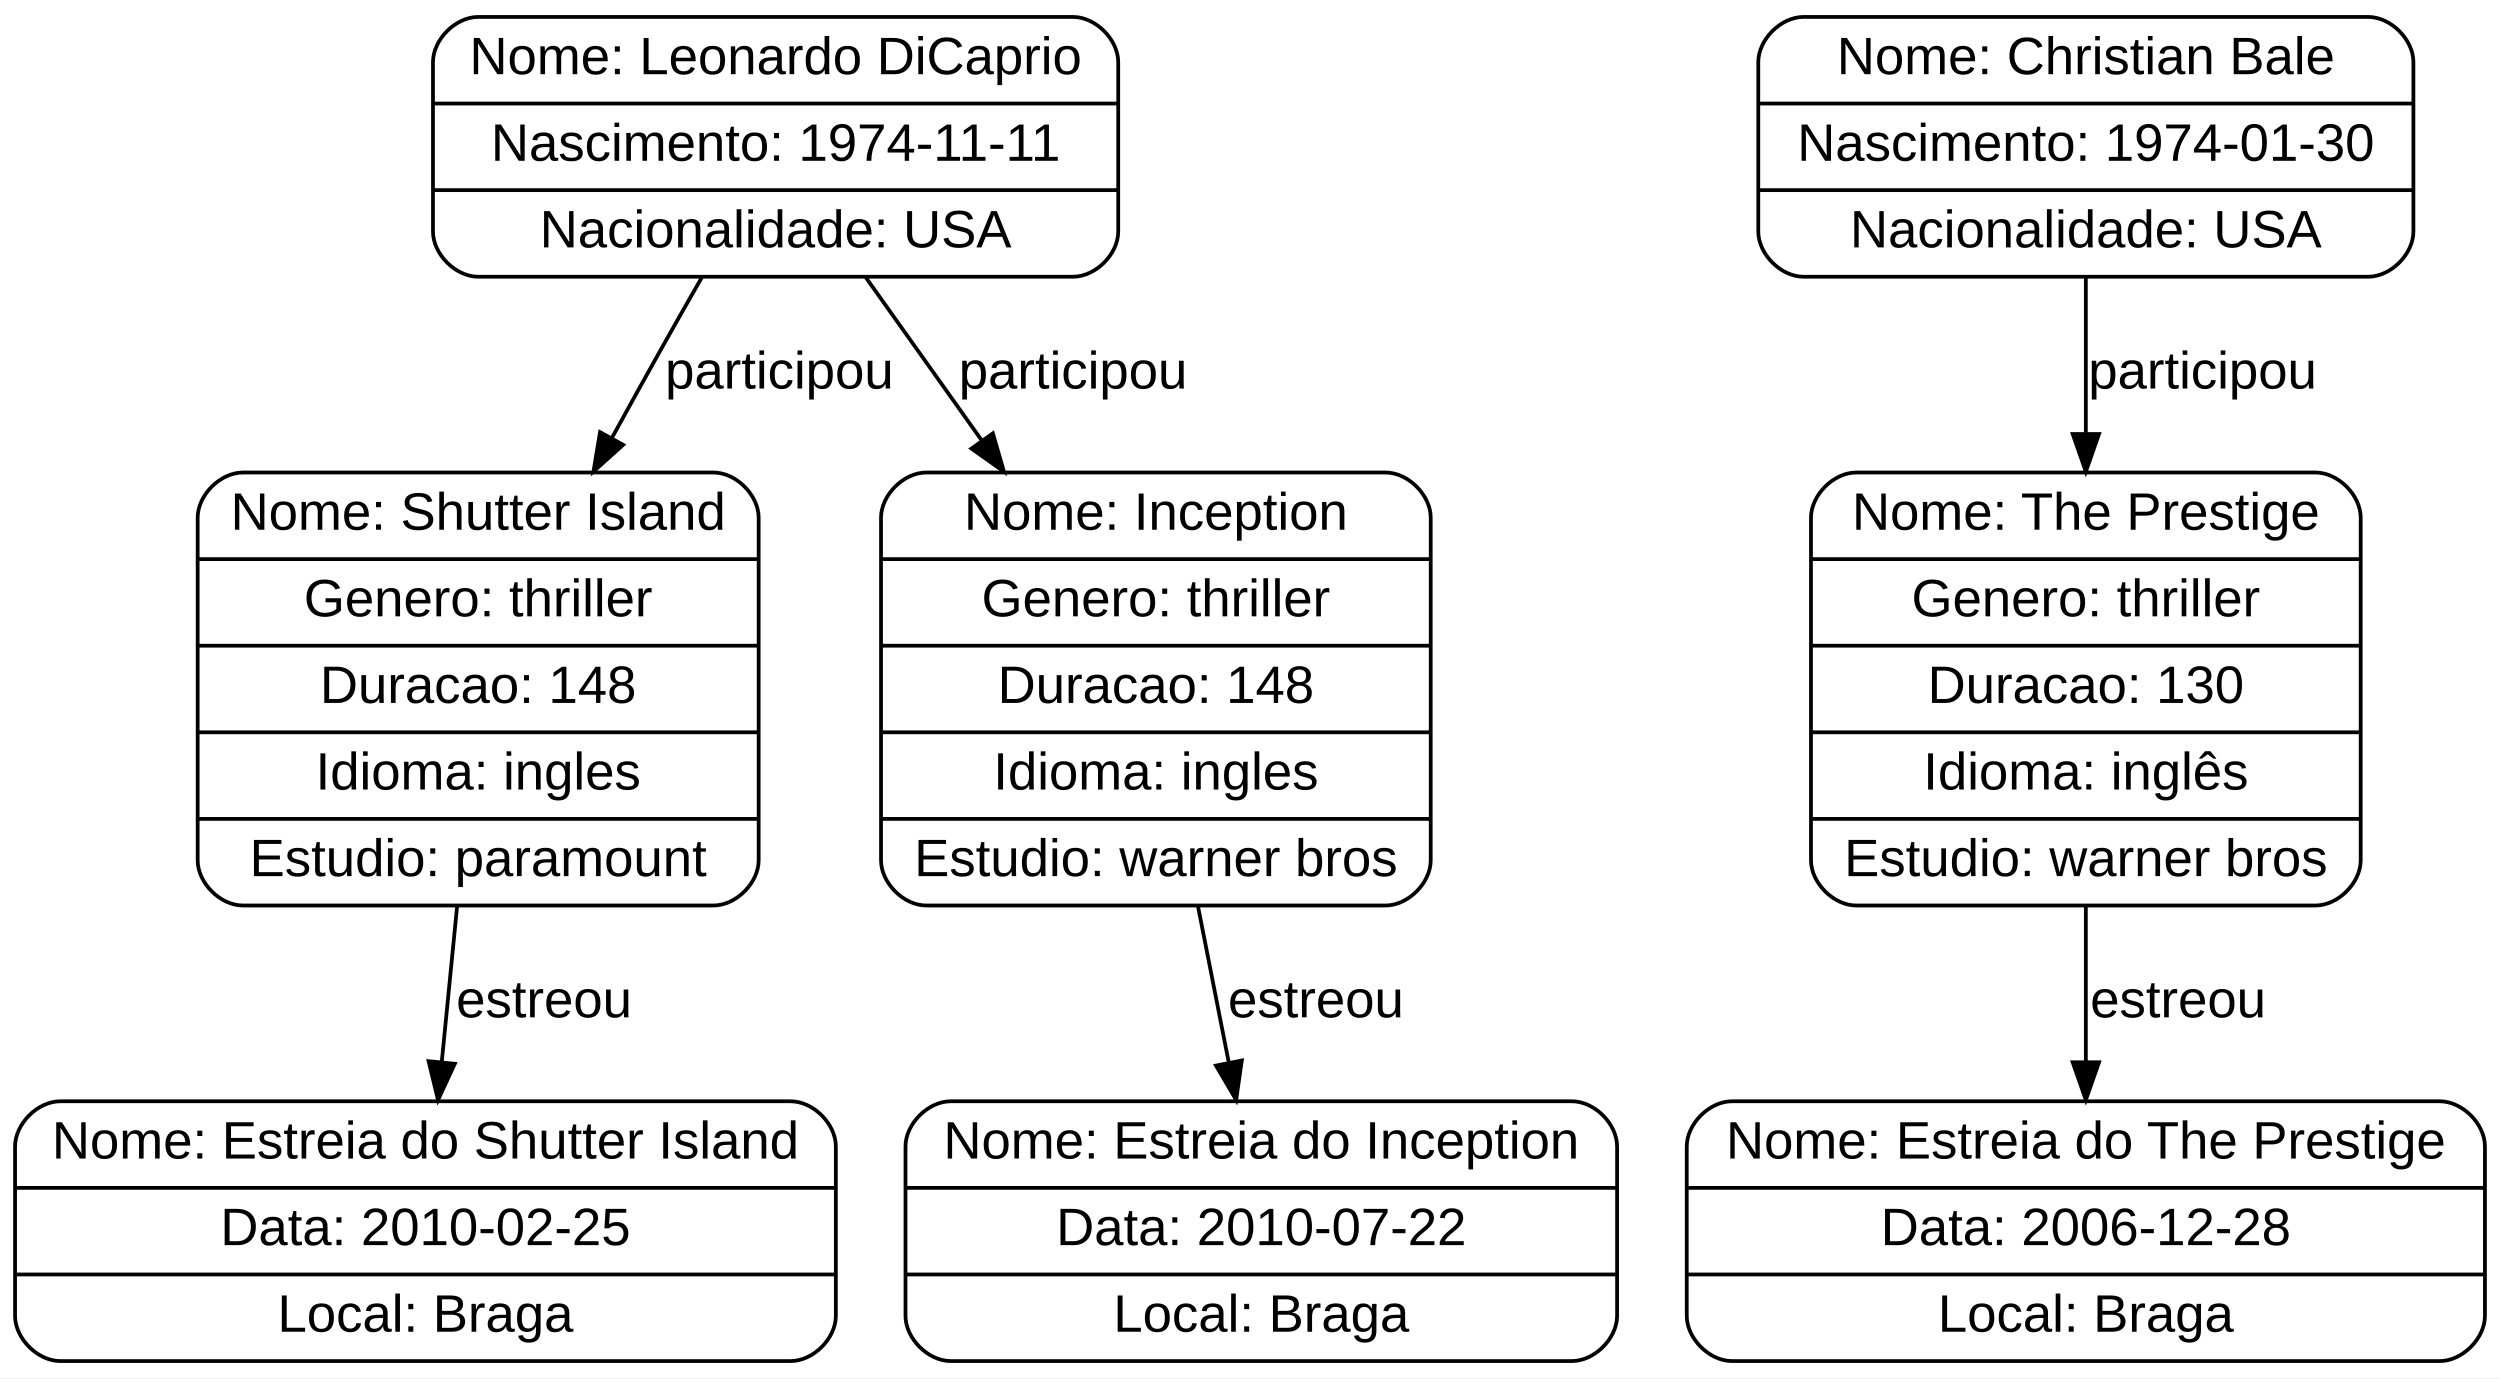
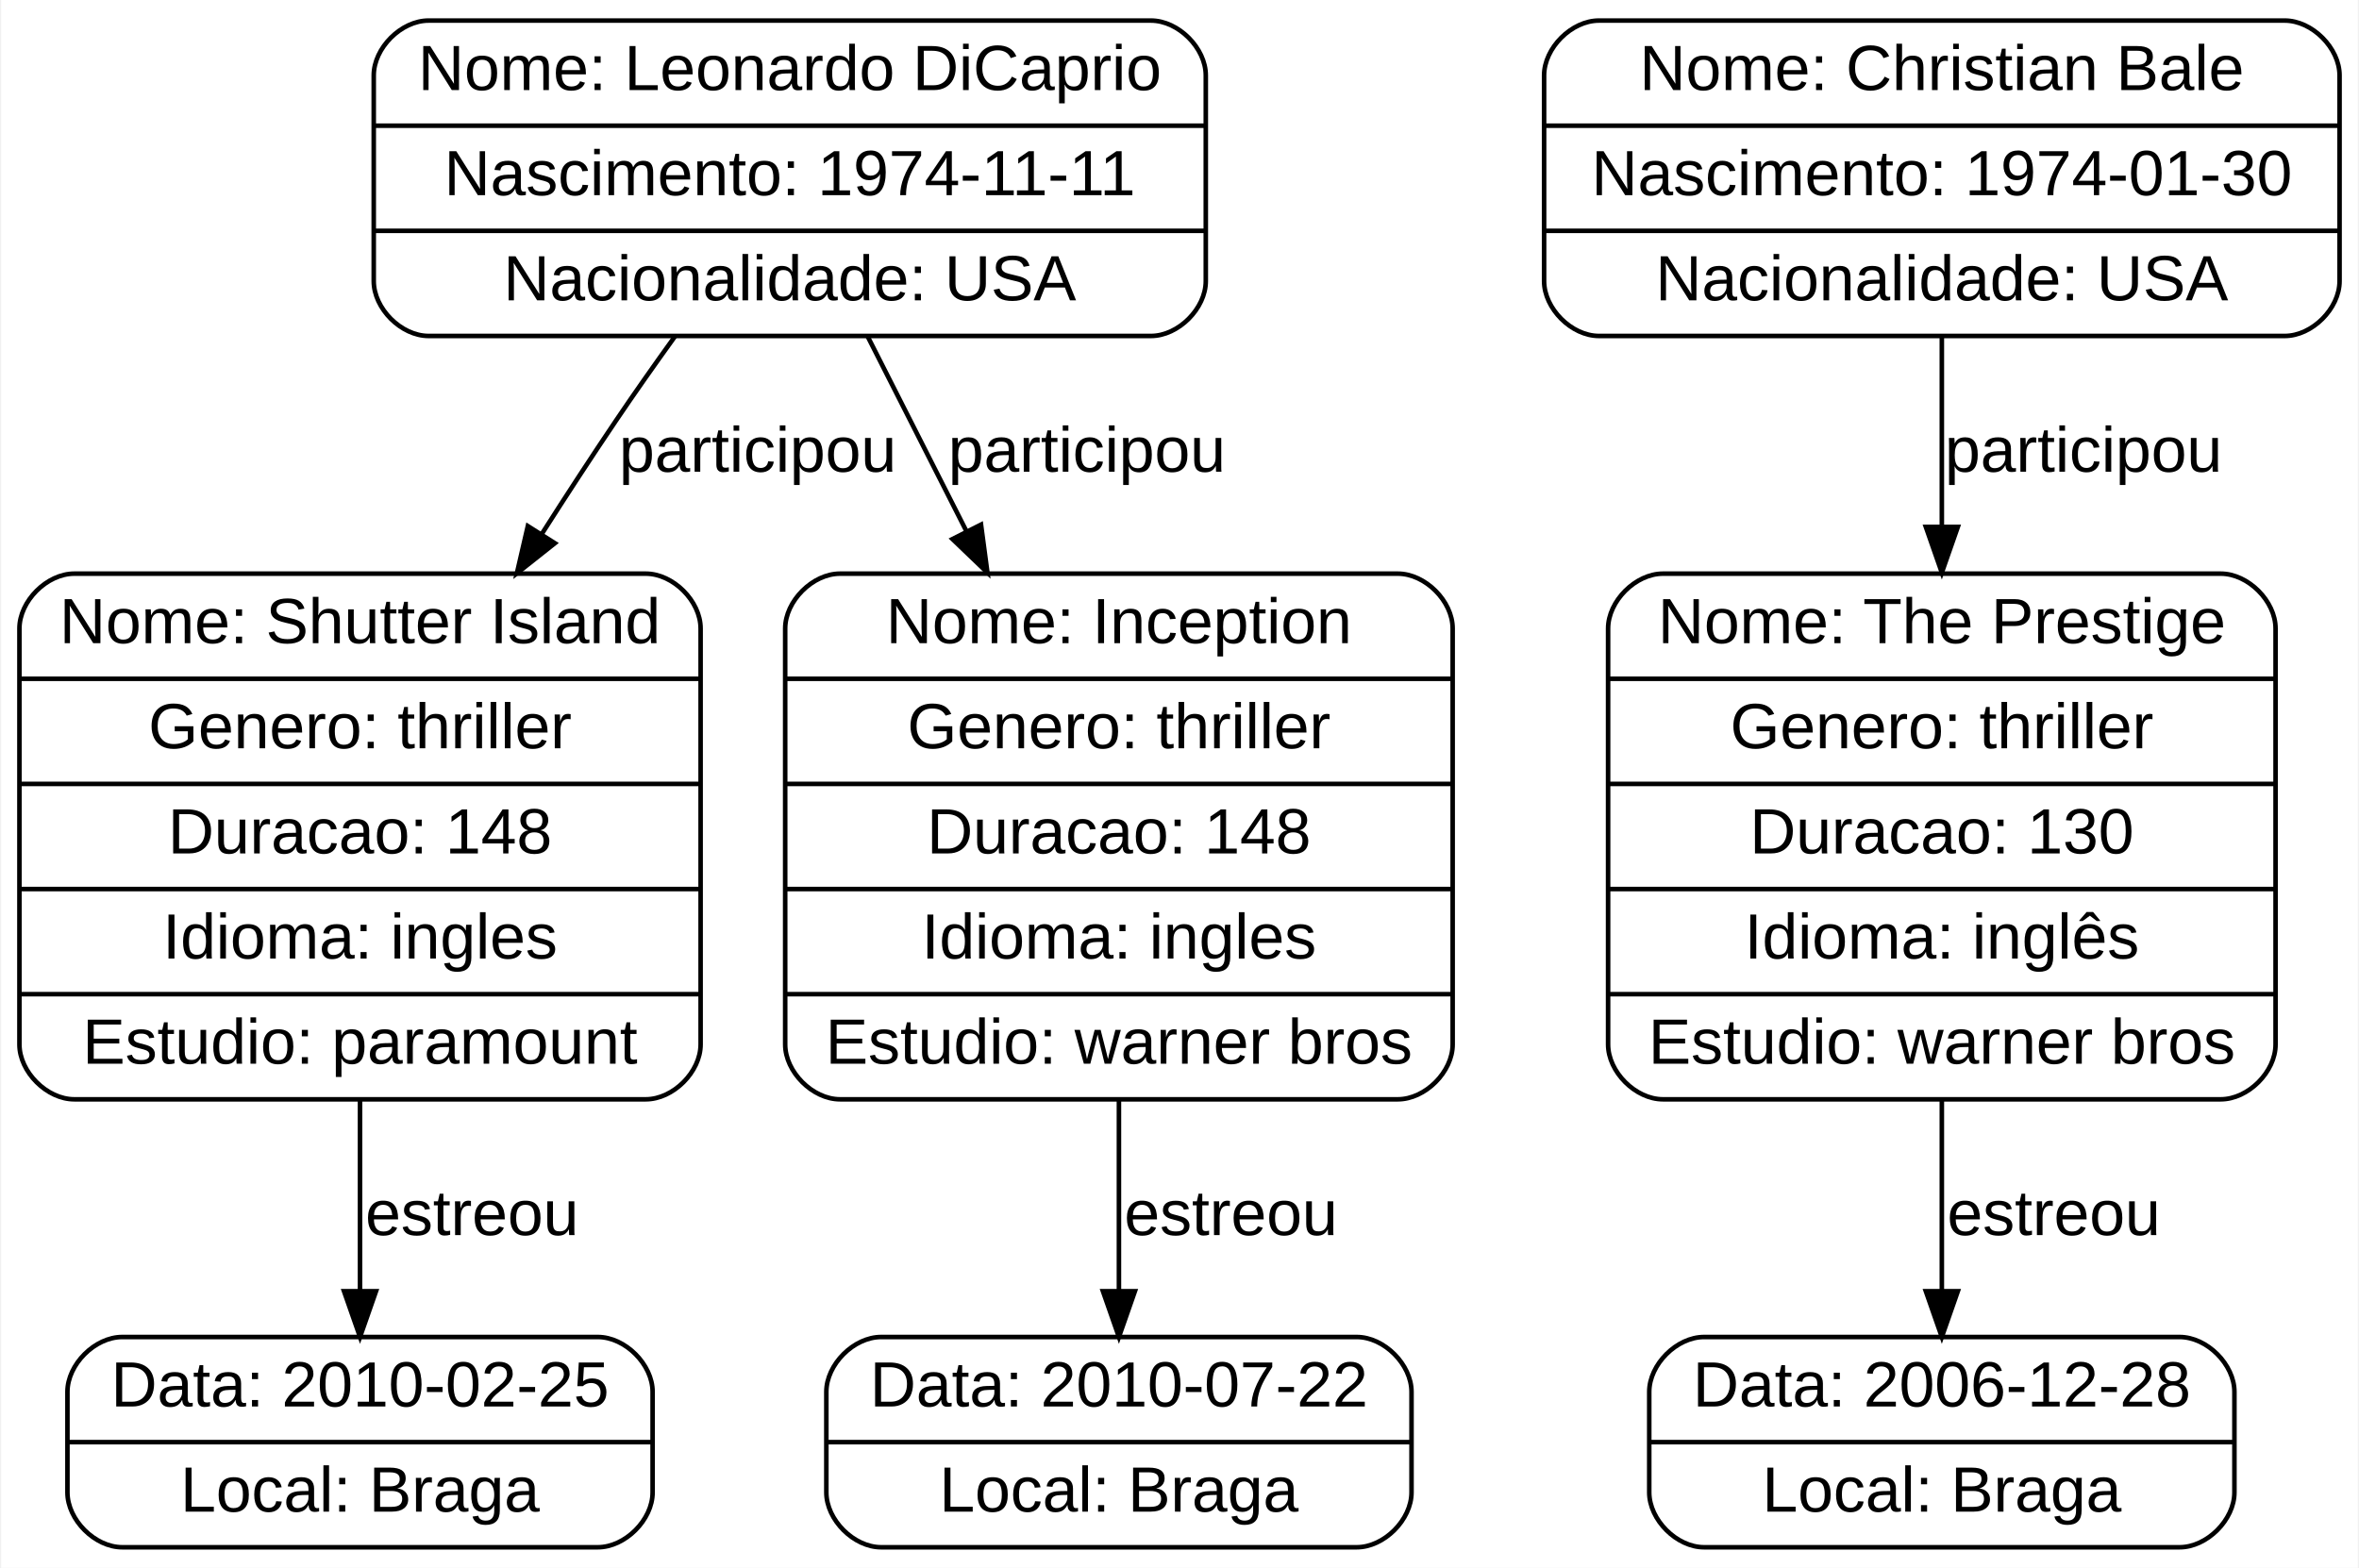
- <svg xmlns="http://www.w3.org/2000/svg" xmlns:xlink="http://www.w3.org/1999/xlink" width="664pt" height="366pt" viewBox="0.00 0.00 664.00 366.00">
-   <g id="graph0" class="graph" transform="scale(1 1) rotate(0) translate(4 362)">
-     <polygon fill="white" stroke="none" points="-4,4 -4,-362 660,-362 660,4 -4,4" />
+ <svg xmlns="http://www.w3.org/2000/svg" xmlns:xlink="http://www.w3.org/1999/xlink" width="516pt" height="343pt" viewBox="0.00 0.00 515.50 343.00">
+   <g id="graph0" class="graph" transform="scale(1 1) rotate(0) translate(4 339)">
+     <polygon fill="white" stroke="none" points="-4,4 -4,-339 511.5,-339 511.5,4 -4,4" />
    <g id="node1" class="node">
      <g id="a_node1">
        <a xlink:href="https://www.google.pt/search?q=leonardo+dicaprio" xlink:title="{Nome: Leonardo DiCaprio | Nascimento: 1974-11-11 | Nacionalidade: USA}">
-           <path fill="none" stroke="black" d="M123,-288.5C123,-288.5 281,-288.5 281,-288.5 287,-288.5 293,-294.5 293,-300.5 293,-300.5 293,-345.5 293,-345.5 293,-351.5 287,-357.5 281,-357.5 281,-357.5 123,-357.5 123,-357.5 117,-357.5 111,-351.5 111,-345.5 111,-345.5 111,-300.5 111,-300.5 111,-294.5 117,-288.5 123,-288.5" />
-           <text text-anchor="middle" x="202" y="-342.3" font-family="Arial" font-size="14.00">Nome: Leonardo DiCaprio</text>
-           <polyline fill="none" stroke="black" points="111,-334.5 293,-334.5 " />
-           <text text-anchor="middle" x="202" y="-319.3" font-family="Arial" font-size="14.00">Nascimento: 1974-11-11</text>
-           <polyline fill="none" stroke="black" points="111,-311.5 293,-311.5 " />
-           <text text-anchor="middle" x="202" y="-296.3" font-family="Arial" font-size="14.00">Nacionalidade: USA</text>
+           <path fill="none" stroke="black" d="M89.5,-265.5C89.5,-265.5 247.5,-265.5 247.5,-265.5 253.5,-265.5 259.5,-271.5 259.5,-277.5 259.5,-277.5 259.5,-322.5 259.5,-322.5 259.5,-328.5 253.5,-334.5 247.5,-334.5 247.5,-334.5 89.5,-334.5 89.5,-334.5 83.5,-334.5 77.5,-328.5 77.5,-322.5 77.5,-322.5 77.5,-277.5 77.5,-277.5 77.5,-271.5 83.5,-265.5 89.5,-265.5" />
+           <text text-anchor="middle" x="168.5" y="-319.3" font-family="Arial" font-size="14.00">Nome: Leonardo DiCaprio</text>
+           <polyline fill="none" stroke="black" points="77.5,-311.5 259.5,-311.5 " />
+           <text text-anchor="middle" x="168.5" y="-296.3" font-family="Arial" font-size="14.00">Nascimento: 1974-11-11</text>
+           <polyline fill="none" stroke="black" points="77.5,-288.5 259.5,-288.5 " />
+           <text text-anchor="middle" x="168.5" y="-273.3" font-family="Arial" font-size="14.00">Nacionalidade: USA</text>
        </a>
      </g>
    </g>
    <g id="node3" class="node">
-       <path fill="none" stroke="black" d="M60.5,-121.5C60.5,-121.5 185.5,-121.5 185.5,-121.5 191.5,-121.5 197.5,-127.5 197.5,-133.5 197.5,-133.5 197.5,-224.5 197.5,-224.5 197.5,-230.5 191.5,-236.5 185.5,-236.5 185.5,-236.5 60.5,-236.5 60.5,-236.5 54.5,-236.5 48.5,-230.5 48.5,-224.5 48.5,-224.5 48.5,-133.5 48.5,-133.5 48.5,-127.5 54.5,-121.5 60.5,-121.5" />
-       <text text-anchor="middle" x="123" y="-221.3" font-family="Arial" font-size="14.00">Nome: Shutter Island</text>
-       <polyline fill="none" stroke="black" points="48.5,-213.5 197.5,-213.5 " />
-       <text text-anchor="middle" x="123" y="-198.3" font-family="Arial" font-size="14.00">Genero: thriller</text>
-       <polyline fill="none" stroke="black" points="48.5,-190.5 197.5,-190.5 " />
-       <text text-anchor="middle" x="123" y="-175.3" font-family="Arial" font-size="14.00">Duracao: 148</text>
-       <polyline fill="none" stroke="black" points="48.5,-167.5 197.5,-167.5 " />
-       <text text-anchor="middle" x="123" y="-152.3" font-family="Arial" font-size="14.00">Idioma: ingles</text>
-       <polyline fill="none" stroke="black" points="48.5,-144.5 197.5,-144.5 " />
-       <text text-anchor="middle" x="123" y="-129.3" font-family="Arial" font-size="14.00">Estudio: paramount</text>
+       <path fill="none" stroke="black" d="M12,-98.5C12,-98.5 137,-98.5 137,-98.5 143,-98.5 149,-104.5 149,-110.5 149,-110.5 149,-201.5 149,-201.5 149,-207.5 143,-213.5 137,-213.5 137,-213.5 12,-213.5 12,-213.5 6,-213.5 0,-207.5 0,-201.5 0,-201.5 0,-110.5 0,-110.5 0,-104.5 6,-98.5 12,-98.5" />
+       <text text-anchor="middle" x="74.5" y="-198.3" font-family="Arial" font-size="14.00">Nome: Shutter Island</text>
+       <polyline fill="none" stroke="black" points="0,-190.5 149,-190.5 " />
+       <text text-anchor="middle" x="74.5" y="-175.3" font-family="Arial" font-size="14.00">Genero: thriller</text>
+       <polyline fill="none" stroke="black" points="0,-167.5 149,-167.5 " />
+       <text text-anchor="middle" x="74.5" y="-152.3" font-family="Arial" font-size="14.00">Duracao: 148</text>
+       <polyline fill="none" stroke="black" points="0,-144.5 149,-144.5 " />
+       <text text-anchor="middle" x="74.5" y="-129.3" font-family="Arial" font-size="14.00">Idioma: ingles</text>
+       <polyline fill="none" stroke="black" points="0,-121.5 149,-121.5 " />
+       <text text-anchor="middle" x="74.5" y="-106.3" font-family="Arial" font-size="14.00">Estudio: paramount</text>
    </g>
    <g id="edge1" class="edge">
-       <path fill="none" stroke="black" d="M182.352,-288.223C178.877,-282.17 175.313,-275.909 172,-270 167.592,-262.136 163.009,-253.86 158.493,-245.641" />
-       <polygon fill="black" stroke="black" points="161.506,-243.857 153.631,-236.769 155.368,-247.221 161.506,-243.857" />
-       <text text-anchor="middle" x="203" y="-258.8" font-family="Arial" font-size="14.00">participou</text>
+       <path fill="none" stroke="black" d="M143.397,-265.414C139.018,-259.341 134.567,-253.024 130.5,-247 125.15,-239.076 119.666,-230.662 114.321,-222.282" />
+       <polygon fill="black" stroke="black" points="117.12,-220.161 108.813,-213.584 111.206,-223.906 117.12,-220.161" />
+       <text text-anchor="middle" x="161.5" y="-235.8" font-family="Arial" font-size="14.00">participou</text>
    </g>
    <g id="node4" class="node">
-       <path fill="none" stroke="black" d="M242,-121.5C242,-121.5 364,-121.5 364,-121.5 370,-121.5 376,-127.5 376,-133.5 376,-133.5 376,-224.5 376,-224.5 376,-230.5 370,-236.5 364,-236.5 364,-236.5 242,-236.5 242,-236.5 236,-236.5 230,-230.5 230,-224.5 230,-224.5 230,-133.5 230,-133.5 230,-127.5 236,-121.5 242,-121.5" />
-       <text text-anchor="middle" x="303" y="-221.3" font-family="Arial" font-size="14.00">Nome: Inception</text>
-       <polyline fill="none" stroke="black" points="230,-213.5 376,-213.5 " />
-       <text text-anchor="middle" x="303" y="-198.3" font-family="Arial" font-size="14.00">Genero: thriller</text>
-       <polyline fill="none" stroke="black" points="230,-190.5 376,-190.5 " />
-       <text text-anchor="middle" x="303" y="-175.3" font-family="Arial" font-size="14.00">Duracao: 148</text>
-       <polyline fill="none" stroke="black" points="230,-167.5 376,-167.5 " />
-       <text text-anchor="middle" x="303" y="-152.3" font-family="Arial" font-size="14.00">Idioma: ingles</text>
-       <polyline fill="none" stroke="black" points="230,-144.5 376,-144.5 " />
-       <text text-anchor="middle" x="303" y="-129.3" font-family="Arial" font-size="14.00">Estudio: warner bros</text>
+       <path fill="none" stroke="black" d="M179.5,-98.5C179.5,-98.5 301.5,-98.5 301.5,-98.5 307.5,-98.5 313.5,-104.5 313.5,-110.5 313.5,-110.5 313.5,-201.5 313.5,-201.5 313.5,-207.5 307.5,-213.5 301.5,-213.5 301.5,-213.5 179.5,-213.5 179.5,-213.5 173.5,-213.5 167.5,-207.5 167.5,-201.5 167.5,-201.5 167.5,-110.5 167.5,-110.5 167.5,-104.5 173.5,-98.5 179.5,-98.5" />
+       <text text-anchor="middle" x="240.5" y="-198.3" font-family="Arial" font-size="14.00">Nome: Inception</text>
+       <polyline fill="none" stroke="black" points="167.5,-190.5 313.5,-190.5 " />
+       <text text-anchor="middle" x="240.5" y="-175.3" font-family="Arial" font-size="14.00">Genero: thriller</text>
+       <polyline fill="none" stroke="black" points="167.5,-167.5 313.5,-167.5 " />
+       <text text-anchor="middle" x="240.5" y="-152.3" font-family="Arial" font-size="14.00">Duracao: 148</text>
+       <polyline fill="none" stroke="black" points="167.5,-144.5 313.5,-144.5 " />
+       <text text-anchor="middle" x="240.5" y="-129.3" font-family="Arial" font-size="14.00">Idioma: ingles</text>
+       <polyline fill="none" stroke="black" points="167.5,-121.5 313.5,-121.5 " />
+       <text text-anchor="middle" x="240.5" y="-106.3" font-family="Arial" font-size="14.00">Estudio: warner bros</text>
    </g>
    <g id="edge2" class="edge">
-       <path fill="none" stroke="black" d="M225.936,-288.348C235.189,-275.338 246.106,-259.99 256.767,-245.001" />
-       <polygon fill="black" stroke="black" points="259.707,-246.906 262.651,-236.728 254.003,-242.848 259.707,-246.906" />
-       <text text-anchor="middle" x="281" y="-258.8" font-family="Arial" font-size="14.00">participou</text>
+       <path fill="none" stroke="black" d="M185.563,-265.348C192.037,-252.579 199.654,-237.558 207.119,-222.834" />
+       <polygon fill="black" stroke="black" points="210.336,-224.23 211.737,-213.728 204.093,-221.064 210.336,-224.23" />
+       <text text-anchor="middle" x="233.5" y="-235.8" font-family="Arial" font-size="14.00">participou</text>
    </g>
    <g id="node2" class="node">
      <g id="a_node2">
        <a xlink:href="https://www.google.pt/search?q=christian+bale" xlink:title="{Nome: Christian Bale | Nascimento: 1974-01-30 | Nacionalidade: USA}">
-           <path fill="none" stroke="black" d="M475,-288.5C475,-288.5 625,-288.5 625,-288.5 631,-288.5 637,-294.5 637,-300.5 637,-300.5 637,-345.5 637,-345.5 637,-351.5 631,-357.5 625,-357.5 625,-357.5 475,-357.5 475,-357.5 469,-357.5 463,-351.5 463,-345.5 463,-345.5 463,-300.5 463,-300.5 463,-294.5 469,-288.5 475,-288.5" />
-           <text text-anchor="middle" x="550" y="-342.3" font-family="Arial" font-size="14.00">Nome: Christian Bale</text>
-           <polyline fill="none" stroke="black" points="463,-334.5 637,-334.5 " />
-           <text text-anchor="middle" x="550" y="-319.3" font-family="Arial" font-size="14.00">Nascimento: 1974-01-30</text>
-           <polyline fill="none" stroke="black" points="463,-311.5 637,-311.5 " />
-           <text text-anchor="middle" x="550" y="-296.3" font-family="Arial" font-size="14.00">Nacionalidade: USA</text>
+           <path fill="none" stroke="black" d="M345.5,-265.5C345.5,-265.5 495.5,-265.5 495.5,-265.5 501.5,-265.5 507.5,-271.5 507.5,-277.5 507.5,-277.5 507.5,-322.5 507.5,-322.5 507.5,-328.5 501.5,-334.5 495.5,-334.5 495.5,-334.5 345.5,-334.5 345.5,-334.5 339.5,-334.5 333.5,-328.5 333.5,-322.5 333.5,-322.5 333.5,-277.5 333.5,-277.5 333.5,-271.5 339.5,-265.5 345.5,-265.5" />
+           <text text-anchor="middle" x="420.5" y="-319.3" font-family="Arial" font-size="14.00">Nome: Christian Bale</text>
+           <polyline fill="none" stroke="black" points="333.5,-311.5 507.5,-311.5 " />
+           <text text-anchor="middle" x="420.5" y="-296.3" font-family="Arial" font-size="14.00">Nascimento: 1974-01-30</text>
+           <polyline fill="none" stroke="black" points="333.5,-288.5 507.5,-288.5 " />
+           <text text-anchor="middle" x="420.5" y="-273.3" font-family="Arial" font-size="14.00">Nacionalidade: USA</text>
        </a>
      </g>
    </g>
    <g id="node5" class="node">
-       <path fill="none" stroke="black" d="M489,-121.5C489,-121.5 611,-121.5 611,-121.5 617,-121.5 623,-127.5 623,-133.5 623,-133.5 623,-224.5 623,-224.5 623,-230.5 617,-236.5 611,-236.5 611,-236.5 489,-236.5 489,-236.5 483,-236.5 477,-230.5 477,-224.5 477,-224.5 477,-133.5 477,-133.5 477,-127.5 483,-121.5 489,-121.5" />
-       <text text-anchor="middle" x="550" y="-221.3" font-family="Arial" font-size="14.00">Nome: The Prestige</text>
-       <polyline fill="none" stroke="black" points="477,-213.5 623,-213.5 " />
-       <text text-anchor="middle" x="550" y="-198.3" font-family="Arial" font-size="14.00">Genero: thriller</text>
-       <polyline fill="none" stroke="black" points="477,-190.5 623,-190.5 " />
-       <text text-anchor="middle" x="550" y="-175.3" font-family="Arial" font-size="14.00">Duracao: 130</text>
-       <polyline fill="none" stroke="black" points="477,-167.5 623,-167.5 " />
-       <text text-anchor="middle" x="550" y="-152.3" font-family="Arial" font-size="14.00">Idioma: inglês</text>
-       <polyline fill="none" stroke="black" points="477,-144.5 623,-144.5 " />
-       <text text-anchor="middle" x="550" y="-129.3" font-family="Arial" font-size="14.00">Estudio: warner bros</text>
+       <path fill="none" stroke="black" d="M359.5,-98.5C359.5,-98.5 481.5,-98.5 481.5,-98.5 487.5,-98.5 493.5,-104.5 493.5,-110.5 493.5,-110.5 493.5,-201.5 493.5,-201.5 493.5,-207.5 487.5,-213.5 481.5,-213.5 481.5,-213.5 359.5,-213.5 359.5,-213.5 353.5,-213.5 347.5,-207.5 347.5,-201.5 347.5,-201.5 347.5,-110.5 347.5,-110.5 347.5,-104.5 353.5,-98.5 359.5,-98.5" />
+       <text text-anchor="middle" x="420.5" y="-198.3" font-family="Arial" font-size="14.00">Nome: The Prestige</text>
+       <polyline fill="none" stroke="black" points="347.5,-190.5 493.5,-190.5 " />
+       <text text-anchor="middle" x="420.5" y="-175.3" font-family="Arial" font-size="14.00">Genero: thriller</text>
+       <polyline fill="none" stroke="black" points="347.5,-167.5 493.5,-167.5 " />
+       <text text-anchor="middle" x="420.5" y="-152.3" font-family="Arial" font-size="14.00">Duracao: 130</text>
+       <polyline fill="none" stroke="black" points="347.5,-144.5 493.5,-144.5 " />
+       <text text-anchor="middle" x="420.5" y="-129.3" font-family="Arial" font-size="14.00">Idioma: inglês</text>
+       <polyline fill="none" stroke="black" points="347.5,-121.5 493.5,-121.5 " />
+       <text text-anchor="middle" x="420.5" y="-106.3" font-family="Arial" font-size="14.00">Estudio: warner bros</text>
    </g>
    <g id="edge3" class="edge">
-       <path fill="none" stroke="black" d="M550,-288.348C550,-275.941 550,-261.406 550,-247.085" />
-       <polygon fill="black" stroke="black" points="553.5,-246.728 550,-236.728 546.5,-246.728 553.5,-246.728" />
-       <text text-anchor="middle" x="581" y="-258.8" font-family="Arial" font-size="14.00">participou</text>
+       <path fill="none" stroke="black" d="M420.5,-265.348C420.5,-252.941 420.5,-238.406 420.5,-224.085" />
+       <polygon fill="black" stroke="black" points="424,-223.728 420.5,-213.728 417,-223.728 424,-223.728" />
+       <text text-anchor="middle" x="451.5" y="-235.8" font-family="Arial" font-size="14.00">participou</text>
    </g>
    <g id="node6" class="node">
-       <path fill="none" stroke="black" d="M12,-0.5C12,-0.5 206,-0.5 206,-0.5 212,-0.5 218,-6.5 218,-12.5 218,-12.5 218,-57.5 218,-57.5 218,-63.5 212,-69.5 206,-69.5 206,-69.5 12,-69.5 12,-69.5 6,-69.5 0,-63.5 0,-57.5 0,-57.5 0,-12.5 0,-12.5 0,-6.5 6,-0.5 12,-0.5" />
-       <text text-anchor="middle" x="109" y="-54.3" font-family="Arial" font-size="14.00">Nome: Estreia do Shutter Island</text>
-       <polyline fill="none" stroke="black" points="0,-46.5 218,-46.5 " />
-       <text text-anchor="middle" x="109" y="-31.3" font-family="Arial" font-size="14.00">Data: 2010-02-25</text>
-       <polyline fill="none" stroke="black" points="0,-23.5 218,-23.5 " />
-       <text text-anchor="middle" x="109" y="-8.3" font-family="Arial" font-size="14.00">Local: Braga</text>
+       <path fill="none" stroke="black" d="M22.5,-0.5C22.5,-0.5 126.5,-0.5 126.5,-0.5 132.5,-0.5 138.5,-6.5 138.5,-12.5 138.5,-12.5 138.5,-34.5 138.5,-34.5 138.5,-40.5 132.5,-46.5 126.5,-46.5 126.5,-46.5 22.5,-46.5 22.5,-46.5 16.5,-46.5 10.5,-40.5 10.5,-34.5 10.5,-34.5 10.5,-12.5 10.5,-12.5 10.5,-6.5 16.5,-0.5 22.5,-0.5" />
+       <text text-anchor="middle" x="74.5" y="-31.3" font-family="Arial" font-size="14.00">Data: 2010-02-25</text>
+       <polyline fill="none" stroke="black" points="10.5,-23.5 138.5,-23.5 " />
+       <text text-anchor="middle" x="74.5" y="-8.3" font-family="Arial" font-size="14.00">Local: Braga</text>
    </g>
    <g id="edge4" class="edge">
-       <path fill="none" stroke="black" d="M117.427,-121.47C116.067,-107.678 114.632,-93.124 113.339,-80.014" />
-       <polygon fill="black" stroke="black" points="116.802,-79.459 112.337,-69.85 109.836,-80.146 116.802,-79.459" />
-       <text text-anchor="middle" x="140.5" y="-91.8" font-family="Arial" font-size="14.00">estreou</text>
+       <path fill="none" stroke="black" d="M74.5,-98.14C74.5,-84.009 74.5,-69.345 74.5,-56.856" />
+       <polygon fill="black" stroke="black" points="78,-56.511 74.5,-46.511 71,-56.511 78,-56.511" />
+       <text text-anchor="middle" x="99" y="-68.8" font-family="Arial" font-size="14.00">estreou</text>
    </g>
    <g id="node7" class="node">
-       <path fill="none" stroke="black" d="M248.5,-0.5C248.5,-0.5 413.5,-0.5 413.5,-0.5 419.5,-0.5 425.5,-6.5 425.5,-12.5 425.5,-12.5 425.5,-57.5 425.5,-57.5 425.5,-63.5 419.5,-69.5 413.5,-69.5 413.5,-69.5 248.5,-69.5 248.5,-69.5 242.5,-69.5 236.5,-63.5 236.5,-57.5 236.5,-57.5 236.5,-12.5 236.5,-12.5 236.5,-6.5 242.5,-0.5 248.5,-0.5" />
-       <text text-anchor="middle" x="331" y="-54.3" font-family="Arial" font-size="14.00">Nome: Estreia do Inception</text>
-       <polyline fill="none" stroke="black" points="236.5,-46.5 425.5,-46.5 " />
-       <text text-anchor="middle" x="331" y="-31.3" font-family="Arial" font-size="14.00">Data: 2010-07-22</text>
-       <polyline fill="none" stroke="black" points="236.5,-23.5 425.5,-23.5 " />
-       <text text-anchor="middle" x="331" y="-8.3" font-family="Arial" font-size="14.00">Local: Braga</text>
+       <path fill="none" stroke="black" d="M188.5,-0.5C188.5,-0.5 292.5,-0.5 292.5,-0.5 298.5,-0.5 304.5,-6.5 304.5,-12.5 304.5,-12.5 304.5,-34.5 304.5,-34.5 304.5,-40.5 298.5,-46.5 292.5,-46.5 292.5,-46.5 188.5,-46.5 188.5,-46.5 182.5,-46.5 176.5,-40.5 176.5,-34.5 176.5,-34.5 176.5,-12.5 176.5,-12.5 176.5,-6.5 182.5,-0.5 188.5,-0.5" />
+       <text text-anchor="middle" x="240.5" y="-31.3" font-family="Arial" font-size="14.00">Data: 2010-07-22</text>
+       <polyline fill="none" stroke="black" points="176.5,-23.5 304.5,-23.5 " />
+       <text text-anchor="middle" x="240.5" y="-8.3" font-family="Arial" font-size="14.00">Local: Braga</text>
    </g>
    <g id="edge5" class="edge">
-       <path fill="none" stroke="black" d="M314.147,-121.47C316.866,-107.678 319.736,-93.124 322.321,-80.014" />
-       <polygon fill="black" stroke="black" points="325.824,-80.339 324.325,-69.85 318.957,-78.984 325.824,-80.339" />
-       <text text-anchor="middle" x="345.5" y="-91.8" font-family="Arial" font-size="14.00">estreou</text>
+       <path fill="none" stroke="black" d="M240.5,-98.14C240.5,-84.009 240.5,-69.345 240.5,-56.856" />
+       <polygon fill="black" stroke="black" points="244,-56.511 240.5,-46.511 237,-56.511 244,-56.511" />
+       <text text-anchor="middle" x="265" y="-68.8" font-family="Arial" font-size="14.00">estreou</text>
    </g>
    <g id="node8" class="node">
-       <path fill="none" stroke="black" d="M456,-0.5C456,-0.5 644,-0.5 644,-0.5 650,-0.5 656,-6.5 656,-12.5 656,-12.5 656,-57.5 656,-57.5 656,-63.5 650,-69.5 644,-69.5 644,-69.5 456,-69.5 456,-69.5 450,-69.5 444,-63.5 444,-57.5 444,-57.5 444,-12.5 444,-12.5 444,-6.5 450,-0.5 456,-0.5" />
-       <text text-anchor="middle" x="550" y="-54.3" font-family="Arial" font-size="14.00">Nome: Estreia do The Prestige</text>
-       <polyline fill="none" stroke="black" points="444,-46.5 656,-46.5 " />
-       <text text-anchor="middle" x="550" y="-31.3" font-family="Arial" font-size="14.00">Data: 2006-12-28</text>
-       <polyline fill="none" stroke="black" points="444,-23.5 656,-23.5 " />
-       <text text-anchor="middle" x="550" y="-8.3" font-family="Arial" font-size="14.00">Local: Braga</text>
+       <path fill="none" stroke="black" d="M368.5,-0.5C368.5,-0.5 472.5,-0.5 472.5,-0.5 478.5,-0.5 484.5,-6.5 484.5,-12.5 484.5,-12.5 484.5,-34.5 484.5,-34.5 484.5,-40.5 478.5,-46.5 472.5,-46.5 472.5,-46.5 368.5,-46.5 368.5,-46.5 362.5,-46.5 356.5,-40.5 356.5,-34.5 356.5,-34.5 356.5,-12.5 356.5,-12.5 356.5,-6.5 362.5,-0.5 368.5,-0.5" />
+       <text text-anchor="middle" x="420.5" y="-31.3" font-family="Arial" font-size="14.00">Data: 2006-12-28</text>
+       <polyline fill="none" stroke="black" points="356.5,-23.5 484.5,-23.5 " />
+       <text text-anchor="middle" x="420.5" y="-8.3" font-family="Arial" font-size="14.00">Local: Braga</text>
    </g>
    <g id="edge6" class="edge">
-       <path fill="none" stroke="black" d="M550,-121.47C550,-107.678 550,-93.124 550,-80.014" />
-       <polygon fill="black" stroke="black" points="553.5,-79.85 550,-69.85 546.5,-79.85 553.5,-79.85" />
-       <text text-anchor="middle" x="574.5" y="-91.8" font-family="Arial" font-size="14.00">estreou</text>
+       <path fill="none" stroke="black" d="M420.5,-98.14C420.5,-84.009 420.5,-69.345 420.5,-56.856" />
+       <polygon fill="black" stroke="black" points="424,-56.511 420.5,-46.511 417,-56.511 424,-56.511" />
+       <text text-anchor="middle" x="445" y="-68.8" font-family="Arial" font-size="14.00">estreou</text>
    </g>
  </g>
</svg>
